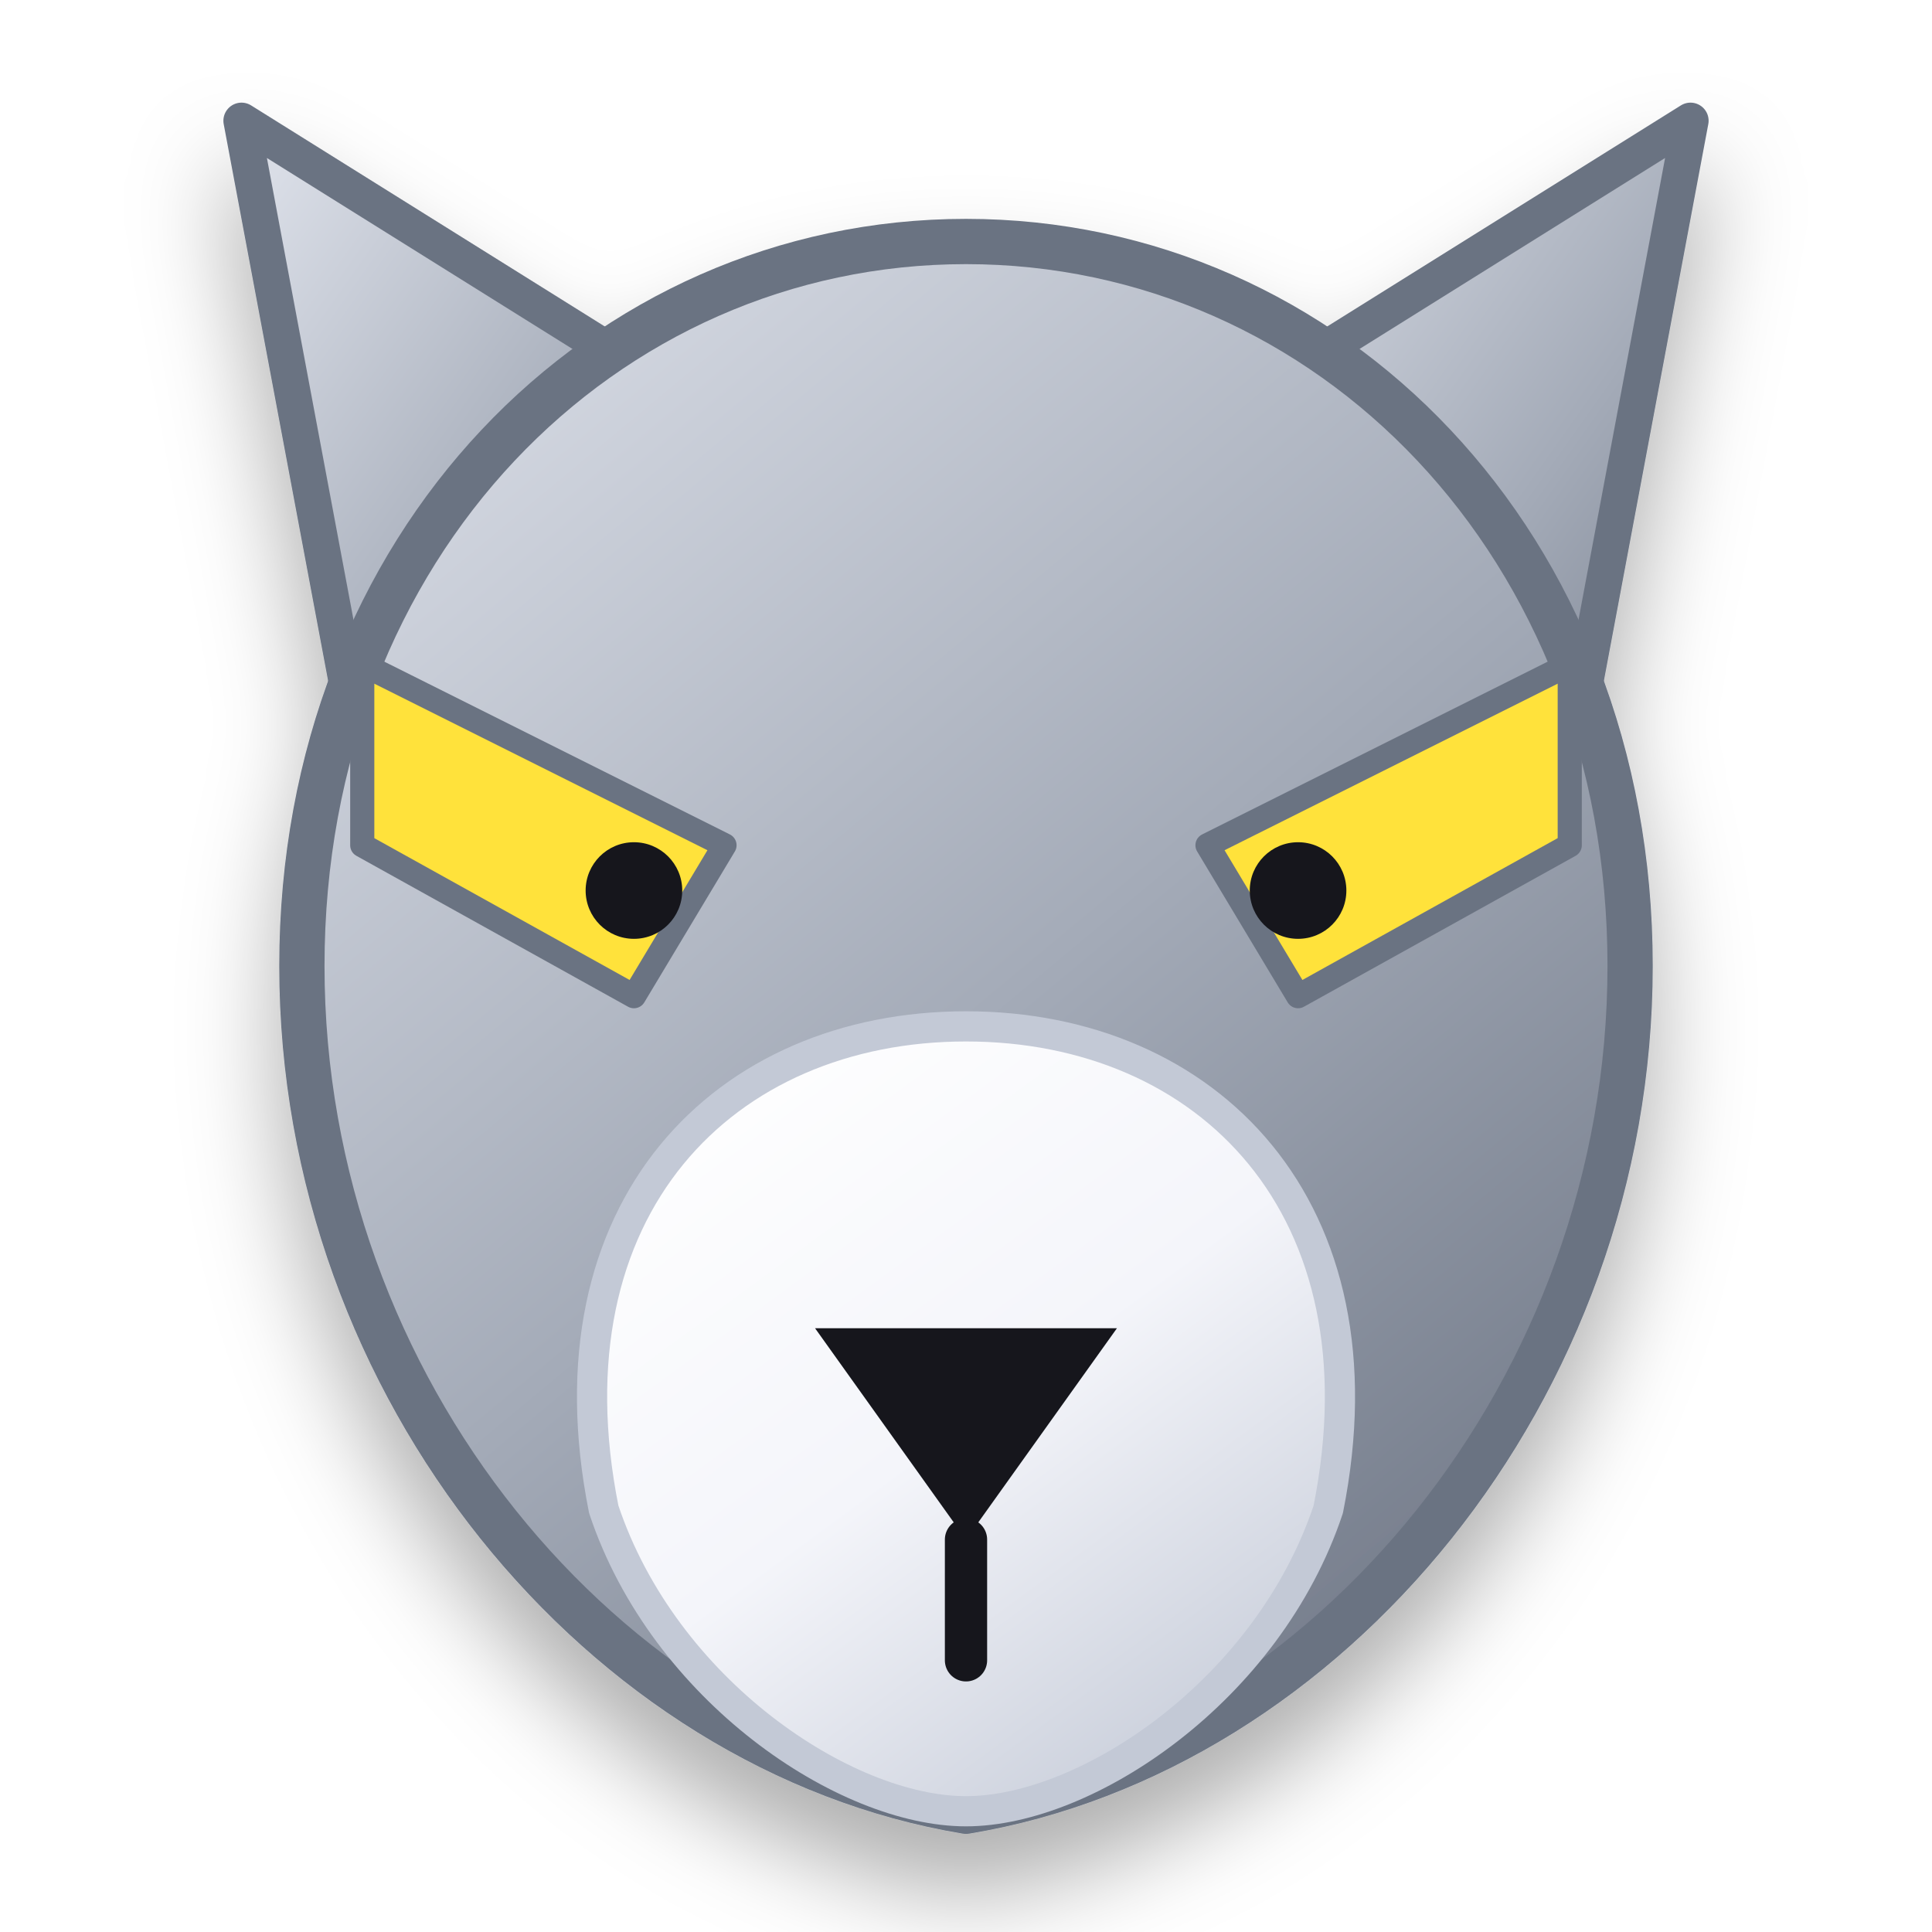
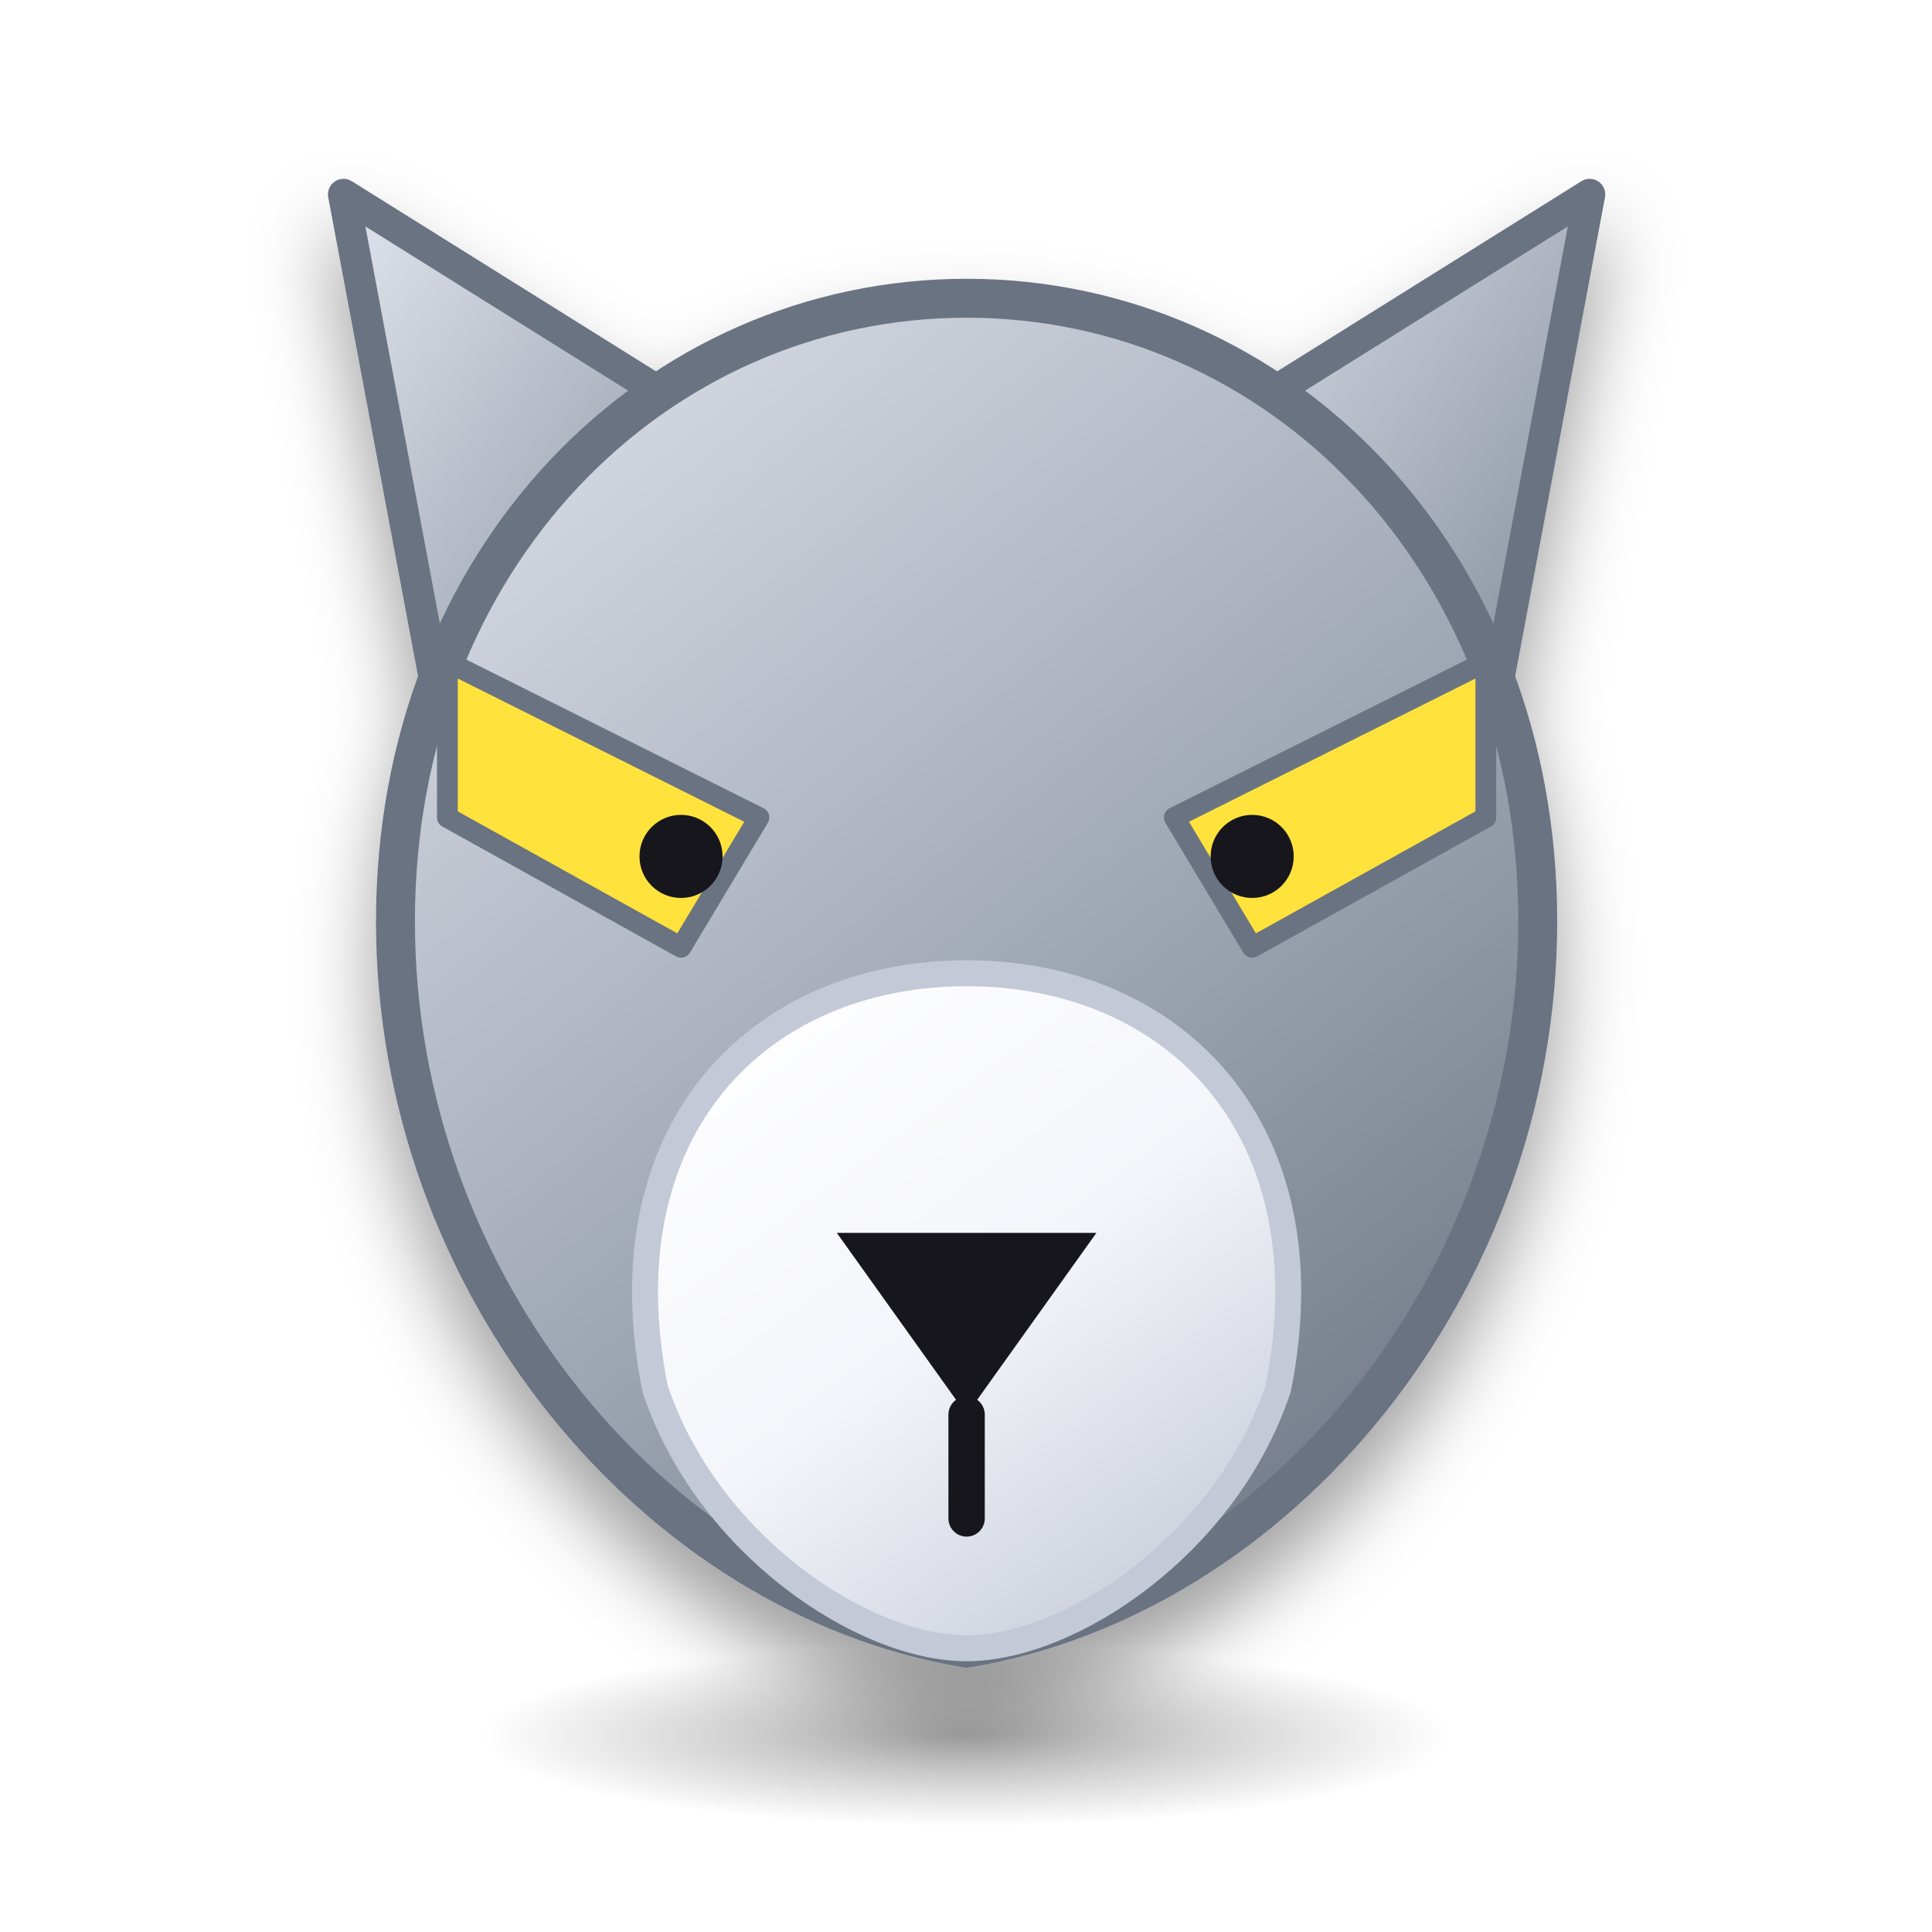
<svg xmlns="http://www.w3.org/2000/svg" viewBox="0 0 64 64" width="64" height="64">
  <defs>
    <linearGradient id="wolf-gray" x1=".15" y1="0" x2=".85" y2="1">
      <stop offset="0" stop-color="#d9dde6" />
      <stop offset="0.5" stop-color="#a4abb8" />
      <stop offset="1" stop-color="#6b7382" />
    </linearGradient>
    <linearGradient id="wolf-white" x1=".15" y1="0" x2=".85" y2="1">
      <stop offset="0" stop-color="#ffffff" />
      <stop offset="0.5" stop-color="#f4f5fa" />
      <stop offset="1" stop-color="#c3c9d6" />
    </linearGradient>
-     <filter id="wolf-s" x="-20%" y="-20%" width="140%" height="150%">
-       <feDropShadow dx="0" dy="2" stdDeviation="1.6" flood-color="#000" flood-opacity=".32" />
+     <filter id="wolf-3d" x="-25%" y="-25%" width="150%" height="160%" color-interpolation-filters="sRGB">
+       <feGaussianBlur in="SourceAlpha" stdDeviation="1.7" result="bl" />
+       <feSpecularLighting in="bl" surfaceScale="5" specularConstant=".9" specularExponent="26" lighting-color="#ffffff" result="sp">
+         <feDistantLight azimuth="225" elevation="52" />
+       </feSpecularLighting>
+       <feComposite in="sp" in2="SourceAlpha" operator="in" result="spIn" />
+       <feComposite in="SourceGraphic" in2="spIn" operator="arithmetic" k1="0" k2="1" k3=".85" k4="0" result="lit" />
+       <feOffset in="SourceAlpha" dx="-.9" dy="-1.5" result="of" />
+       <feComposite in="SourceAlpha" in2="of" operator="out" result="rim" />
+       <feFlood flood-color="#1a0a00" flood-opacity=".34" result="fl" />
+       <feComposite in="fl" in2="rim" operator="in" result="shade" />
+       <feMerge result="body">
+         <feMergeNode in="lit" />
+         <feMergeNode in="shade" />
+       </feMerge>
+       <feDropShadow in="body" dx="0" dy="1.8" stdDeviation="1.5" flood-color="#000" flood-opacity=".38" />
    </filter>
+     <radialGradient id="wolf-cs">
+       <stop offset="0" stop-color="#000" stop-opacity=".34" />
+       <stop offset="1" stop-color="#000" stop-opacity="0" />
+     </radialGradient>
  </defs>
-   <g filter="url(#wolf-s)">
+   <ellipse cx="32" cy="57.5" rx="16" ry="3" fill="url(#wolf-cs)" />
+   <g transform="translate(4.5 3) scale(.86)" filter="url(#wolf-3d)">
    <path d="M8 4 L24 14 L14 36Z" fill="url(#wolf-gray)" stroke="#6b7382" stroke-width="1.2" stroke-linejoin="round" stroke-linecap="round" />
    <path d="M56 4 L40 14 L50 36Z" fill="url(#wolf-gray)" stroke="#6b7382" stroke-width="1.2" stroke-linejoin="round" stroke-linecap="round" />
    <path d="M32 8 C44 8 54 18 54 32 C54 46 44 58 32 60 C20 58 10 46 10 32 C10 18 20 8 32 8Z" fill="url(#wolf-gray)" stroke="#6b7382" stroke-width="1.5" stroke-linejoin="round" stroke-linecap="round" />
    <path d="M32 34 C40 34 46 40 44 50 C42 56 36 60 32 60 C28 60 22 56 20 50 C18 40 24 34 32 34Z" fill="url(#wolf-white)" stroke="#c3c9d6" stroke-width="1" stroke-linejoin="round" stroke-linecap="round" />
    <path d="M12 22 L24 28 L21 33 L12 28Z" fill="#ffe23a" stroke="#6b7382" stroke-width="0.8" stroke-linecap="round" stroke-linejoin="round" />
    <path d="M52 22 L40 28 L43 33 L52 28Z" fill="#ffe23a" stroke="#6b7382" stroke-width="0.8" stroke-linecap="round" stroke-linejoin="round" />
    <circle cx="21" cy="29.5" r="1.6" fill="#15171c" />
    <circle cx="43" cy="29.5" r="1.6" fill="#15171c" />
    <path d="M27 44 H37 L32 51Z" fill="#15171c" />
    <path d="M32 51 V55" fill="none" stroke="#15171c" stroke-width="1.4" stroke-linecap="round" stroke-linejoin="round" />
  </g>
</svg>
